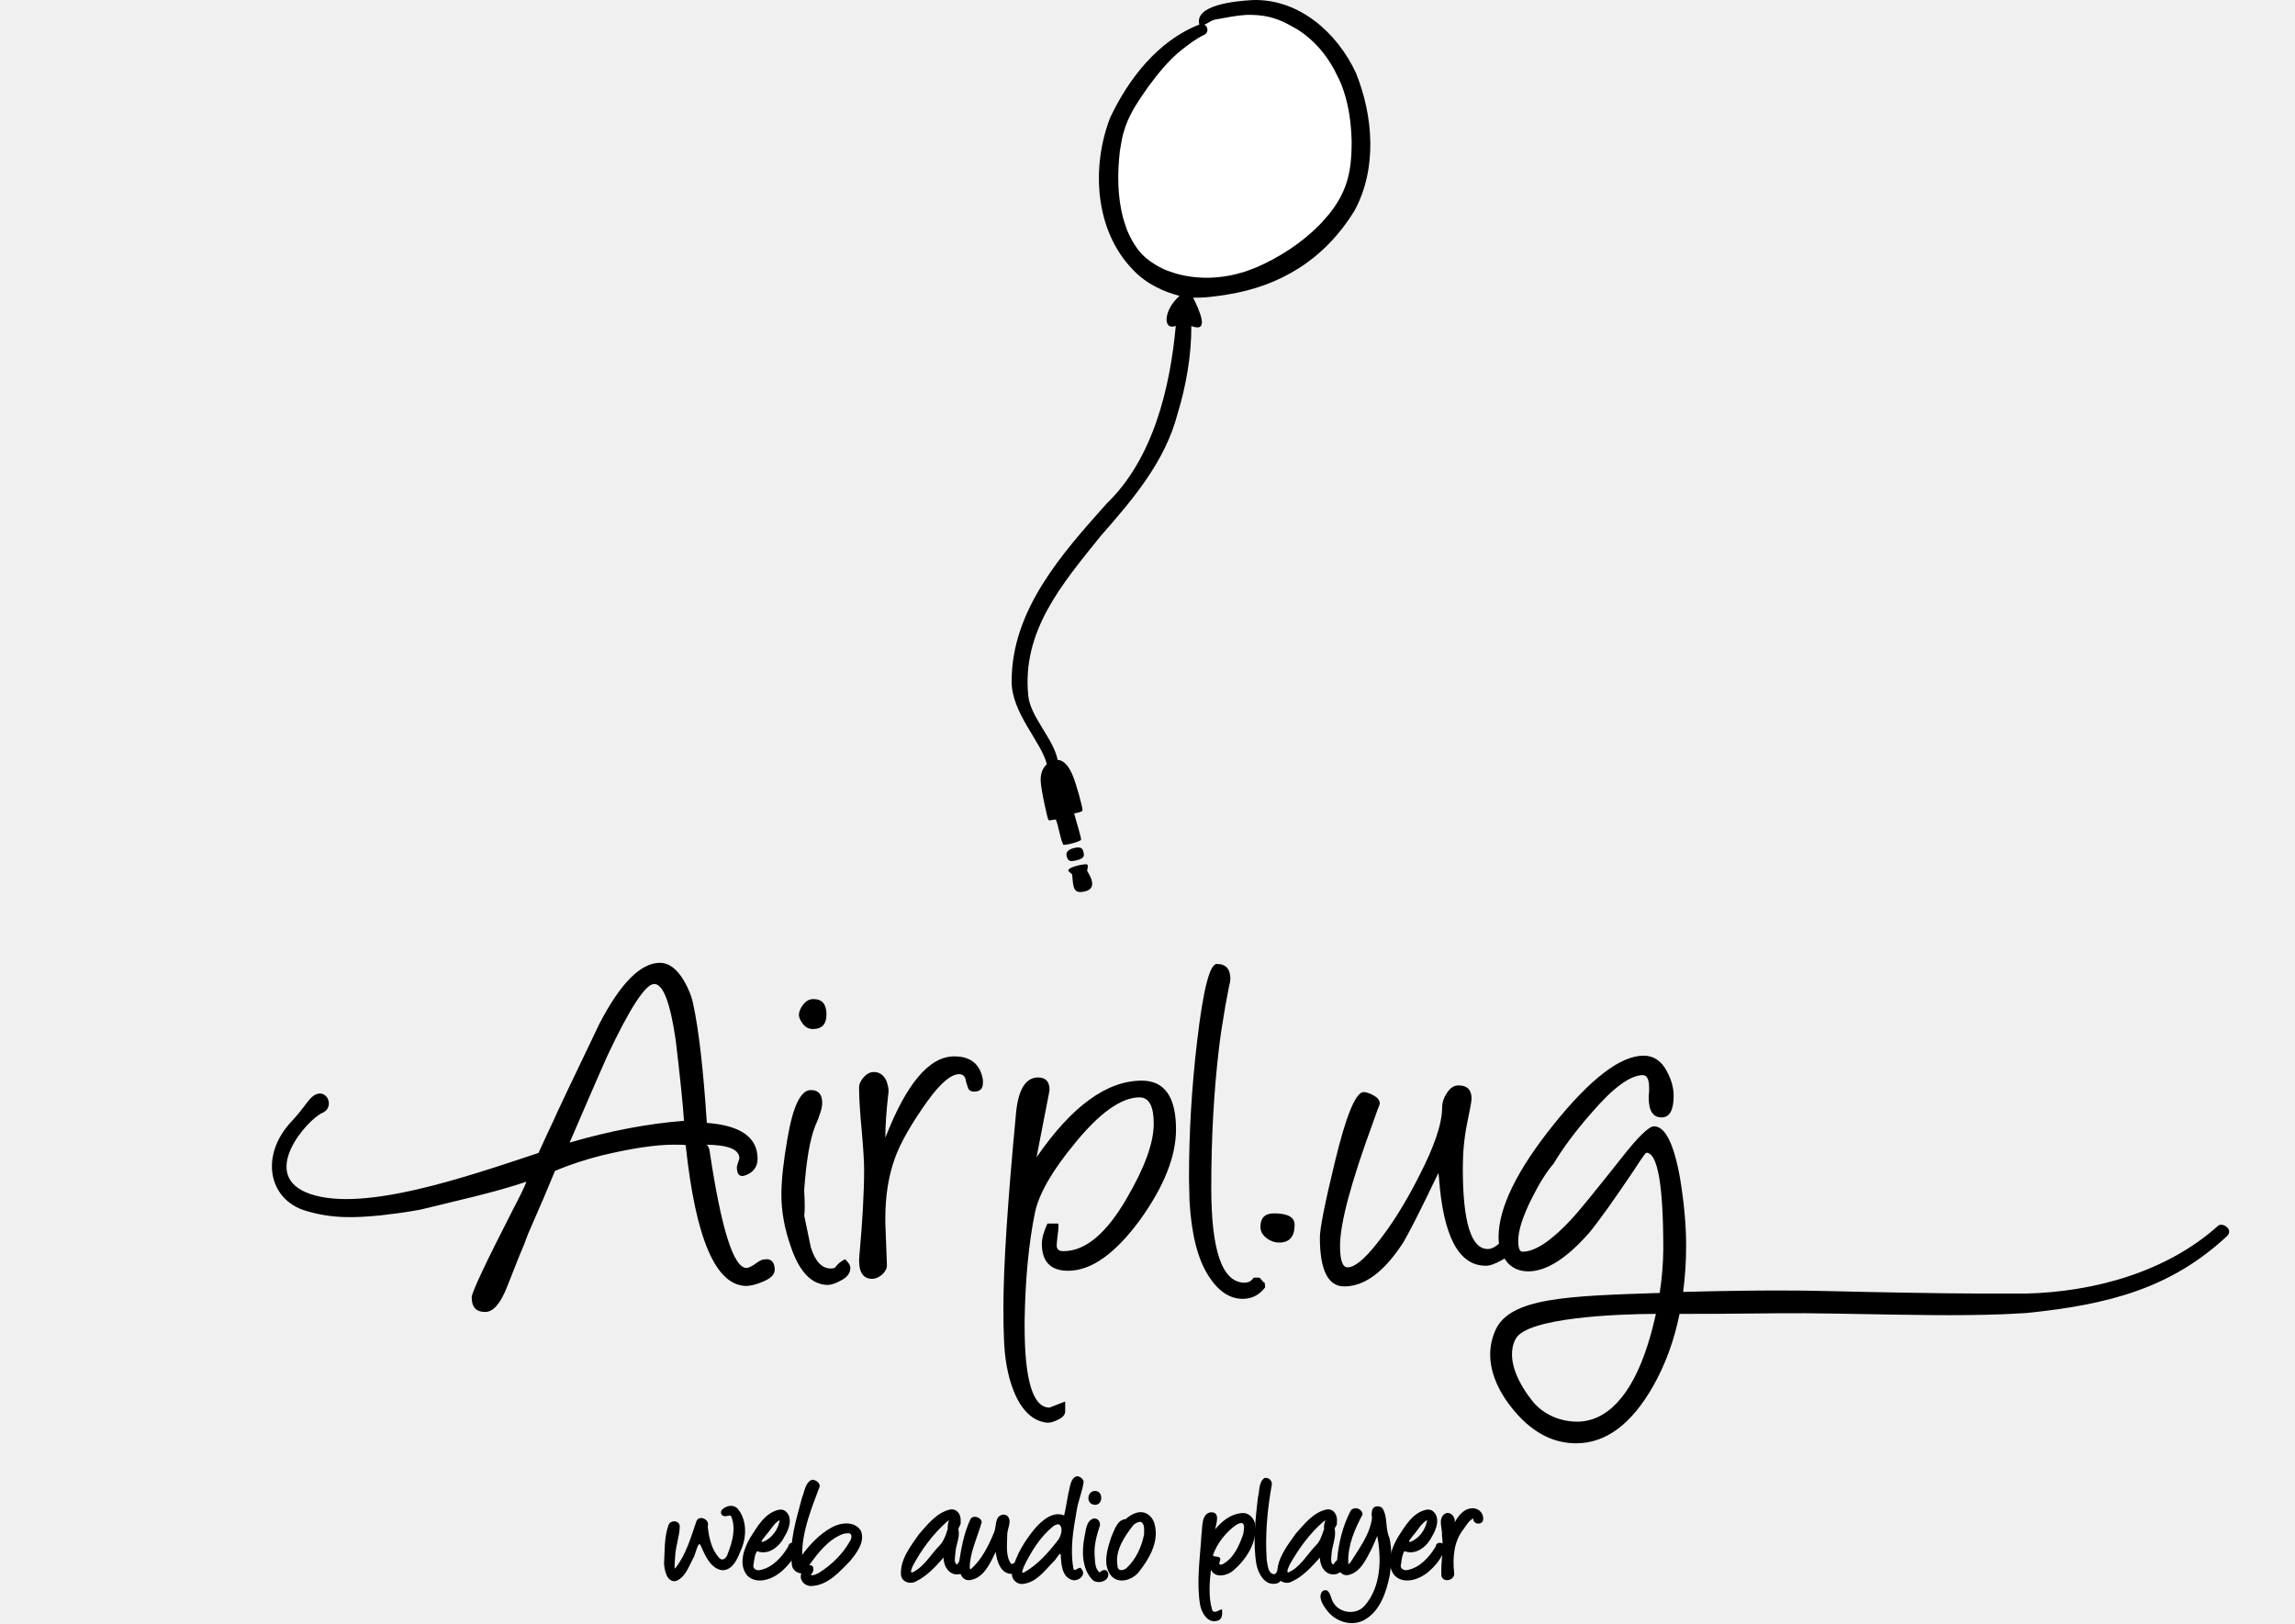
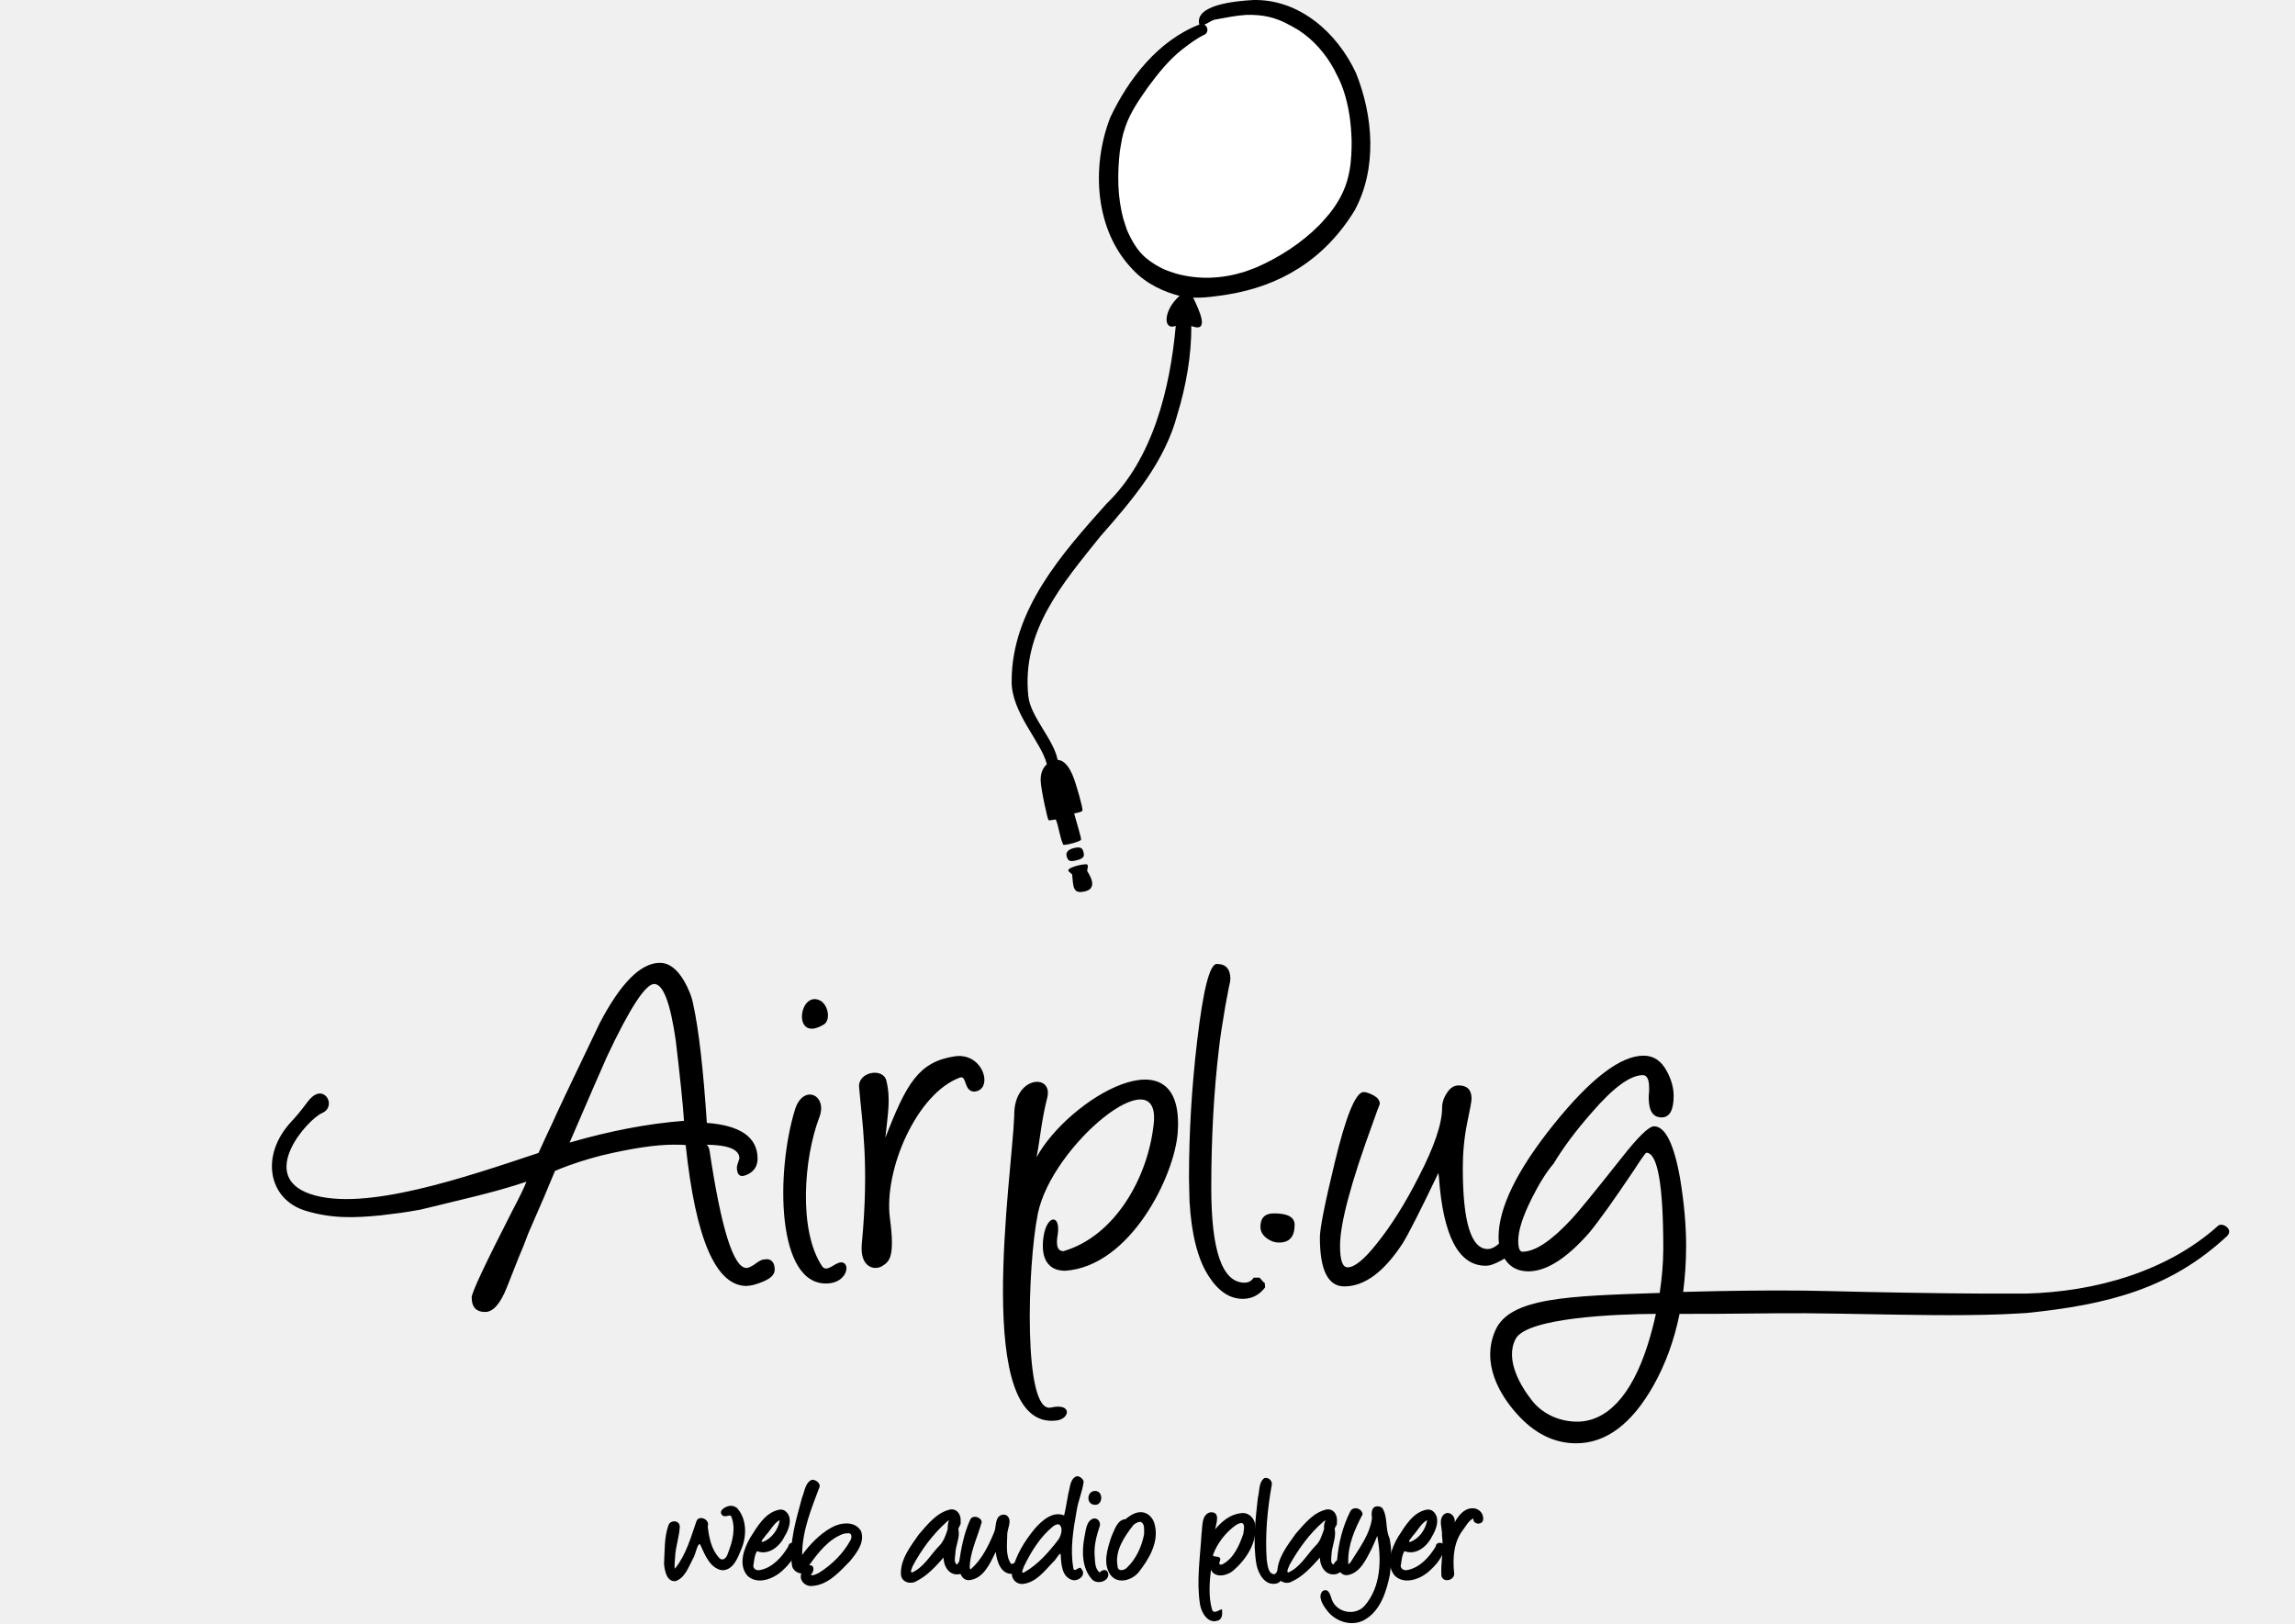
<svg xmlns="http://www.w3.org/2000/svg" xmlns:xlink="http://www.w3.org/1999/xlink" width="1414" height="1000" id="svg2" version="1.1">
  <defs id="defs4">
    <linearGradient id="linearGradient6790">
      <stop style="stop-color:#000000;stop-opacity:1;" offset="0" id="stop6792" />
      <stop id="stop6798" offset="0.5" style="stop-color:#000000;stop-opacity:0;" />
      <stop style="stop-color:#000000;stop-opacity:1;" offset="1" id="stop6794" />
    </linearGradient>
    <linearGradient id="linearGradient6771">
      <stop style="stop-color:#000000;stop-opacity:0;" offset="0" id="stop6773" />
      <stop style="stop-color:#000000;stop-opacity:1;" offset="1" id="stop6775" />
    </linearGradient>
    <linearGradient id="linearGradient6432">
      <stop style="stop-color:#cee3ea;stop-opacity:1;" offset="0" id="stop6434" />
      <stop style="stop-color:#ffffff;stop-opacity:1;" offset="1" id="stop6436" />
    </linearGradient>
    <radialGradient xlink:href="#linearGradient6771" id="radialGradient6777" cx="961" cy="296.5" fx="961" fy="296.5" r="961" gradientTransform="matrix(1,0,0,0.6170655,2,413.0401)" gradientUnits="userSpaceOnUse" />
  </defs>
  <g id="layer1" transform="translate(831.0945,-154.9355)">
    <g id="g6552" transform="matrix(5.655109,0,0,5.655109,3811.977,-5310.254)">
      <path id="path4198" d="m -749.168,1071.312 c -2.08,0.019 -4.274,2.225 -6.566,6.635 -3.139,6.529 -4.814,10.086 -5.046,10.644 -0.616,1.31 -1.147,2.451 -1.59,3.433 -8.027,2.67 -19.023,6.447 -24.846,4.48 -5.823,-1.967 -0.312,-8.148 1.273,-8.83 1.585,-0.683 0.339,-3.1 -1.17,-1.686 -0.513,0.481 -0.875,1.222 -2.154,2.587 -3.511,3.748 -2.508,8.518 1.494,9.739 2.882,0.879 5.343,0.796 8.239,0.507 1.928,-0.237 2.37,-0.273 4.308,-0.622 4.328,-1.071 7.874,-1.815 11.543,-3.041 -0.254,0.652 -0.75,1.664 -1.521,3.133 -2.966,5.797 -4.447,8.949 -4.447,9.469 0,1.059 0.492,1.59 1.475,1.59 0.867,0 1.66,-0.908 2.373,-2.719 0.443,-1.136 0.863,-2.201 1.267,-3.203 0.424,-0.982 0.767,-1.852 1.037,-2.604 1.326,-3.021 2.287,-5.266 2.926,-6.843 1.919,-0.807 3.48,-1.268 5.069,-1.682 3.313,-0.79 5.93,-1.175 7.856,-1.175 0.635,0 1.082,0.01 1.313,0.047 1.078,10.226 3.284,15.344 6.635,15.344 0.501,-0.019 1.107,-0.176 1.82,-0.484 0.828,-0.347 1.244,-0.77 1.244,-1.29 0,-0.385 -0.084,-0.687 -0.276,-0.899 -0.173,-0.191 -0.429,-0.27 -0.737,-0.23 -0.192,0.019 -0.315,0.029 -0.392,0.069 -0.212,0.077 -0.506,0.26 -0.852,0.53 -0.385,0.231 -0.653,0.346 -0.806,0.346 -1.425,0 -2.761,-4.251 -4.032,-12.764 -0.077,-0.443 -0.222,-0.668 -0.415,-0.668 2.446,0.019 3.663,0.515 3.663,1.497 -0.193,0.578 -0.277,0.882 -0.276,0.922 -6e-5,0.655 0.191,0.991 0.576,0.991 0.173,0 0.398,-0.073 0.668,-0.207 0.674,-0.347 1.014,-0.915 1.014,-1.705 -0.019,-2.311 -1.87,-3.601 -5.529,-3.871 -0.385,-5.835 -0.877,-10.125 -1.474,-12.879 -0.154,-0.828 -0.494,-1.698 -1.014,-2.603 -0.77,-1.31 -1.648,-1.958 -2.65,-1.958 z m -0.599,2.304 c 0.982,1e-4 1.753,2.049 2.35,6.152 0.481,4.064 0.783,6.983 0.899,8.755 -3.948,0.308 -8.092,1.102 -12.464,2.373 2.215,-5.123 3.554,-8.233 4.055,-9.331 2.484,-5.296 4.217,-7.949 5.161,-7.949 z" style="font-size:12px;font-style:normal;font-variant:normal;font-weight:normal;font-stretch:normal;line-height:125%;letter-spacing:0px;word-spacing:0px;fill:#000000;fill-opacity:1;stroke:none;font-family:Angelina;-inkscape-font-specification:Angelina" />
-       <path d="m -735.908,1096.584 c 0,-1.579 0.221,-3.63 0.664,-6.153 0.597,-3.505 1.444,-5.258 2.542,-5.258 0.828,0 1.242,0.472 1.242,1.415 0,0.52 -0.26,1.367 -0.78,2.542 -0.558,1.425 -0.953,3.727 -1.184,6.904 0.039,0.77 0.058,1.396 0.058,1.878 0,0.462 -0.02,0.77 -0.058,0.924 l 0.722,3.467 c 0.482,1.541 1.204,2.311 2.167,2.311 0.231,0 0.395,-0.039 0.491,-0.116 0.231,-0.346 0.587,-0.645 1.069,-0.895 0.385,0.346 0.578,0.664 0.578,0.953 0,0.558 -0.337,1.011 -1.011,1.358 -0.558,0.308 -1.03,0.472 -1.416,0.491 -1.772,0 -3.13,-1.406 -4.073,-4.218 -0.674,-1.926 -1.011,-3.794 -1.011,-5.604 m 1.907,-19.587 c 0,-0.346 0.154,-0.722 0.462,-1.127 0.308,-0.404 0.684,-0.607 1.127,-0.607 0.944,0 1.416,0.558 1.416,1.675 0,1.059 -0.491,1.589 -1.473,1.589 -0.424,0 -0.78,-0.174 -1.069,-0.52 -0.308,-0.404 -0.462,-0.742 -0.462,-1.011" style="font-size:12px;font-style:normal;font-variant:normal;font-weight:normal;font-stretch:normal;line-height:125%;letter-spacing:0px;word-spacing:0px;fill:#000000;fill-opacity:1;stroke:none;font-family:Angelina;-inkscape-font-specification:Angelina" id="path4200" />
-       <path d="m -727.415,1103.258 c 0.347,-3.794 0.52,-6.943 0.52,-9.447 0,-0.828 -0.087,-2.234 -0.26,-4.218 -0.193,-2.003 -0.289,-3.582 -0.289,-4.738 0,-0.327 0.164,-0.684 0.491,-1.069 0.347,-0.385 0.722,-0.578 1.127,-0.578 0.597,0 1.05,0.318 1.358,0.953 0.193,0.558 0.27,0.973 0.231,1.242 -0.231,1.945 -0.347,3.601 -0.347,4.969 2.292,-5.912 4.795,-8.869 7.511,-8.869 1.733,0 2.764,0.799 3.091,2.398 0.039,0.193 0.05,0.366 0.029,0.52 -4e-5,0.616 -0.327,0.925 -0.982,0.925 -0.27,0 -0.472,-0.106 -0.607,-0.318 l -0.231,-0.693 -0.058,-0.289 c -0.077,-0.385 -0.308,-0.587 -0.693,-0.607 -0.905,0 -2.07,0.992 -3.496,2.976 -1.772,2.484 -2.956,4.574 -3.553,6.269 -0.674,1.907 -1.011,4.045 -1.011,6.413 0,0.193 0,0.376 0,0.549 0,0.115 0.058,1.656 0.174,4.622 0,0.347 -0.174,0.684 -0.52,1.011 -0.385,0.308 -0.741,0.462 -1.069,0.462 -0.963,0 -1.444,-0.664 -1.444,-1.993 0,-0.154 0.01,-0.318 0.029,-0.491" style="font-size:12px;font-style:normal;font-variant:normal;font-weight:normal;font-stretch:normal;line-height:125%;letter-spacing:0px;word-spacing:0px;fill:#000000;fill-opacity:1;stroke:none;font-family:Angelina;-inkscape-font-specification:Angelina" id="path4202" />
-       <path d="m -711.721,1108.876 c 0,-4.41 0.453,-11.411 1.358,-21.002 0.231,-2.715 1.04,-4.073 2.427,-4.073 0.828,0 1.242,0.453 1.242,1.358 0,0.038 -0.01,0.096 -0.029,0.173 -0.02,0.076 -0.029,0.135 -0.029,0.174 l -1.358,6.991 c 3.833,-5.566 7.655,-8.348 11.469,-8.349 2.484,10e-5 3.727,1.772 3.727,5.316 0,2.927 -1.3,6.202 -3.9,9.822 -2.716,3.717 -5.335,5.575 -7.858,5.575 -1.887,0 -2.841,-0.973 -2.86,-2.918 0,-0.597 0.202,-1.339 0.607,-2.224 l 1.184,0 c 0.039,0.27 0.02,0.664 -0.058,1.184 -0.077,0.636 -0.115,1.03 -0.115,1.185 0,0.443 0.25,0.655 0.751,0.635 2.369,0 4.661,-1.916 6.876,-5.749 1.964,-3.351 2.947,-6.066 2.947,-8.147 0,-1.887 -0.51,-2.841 -1.531,-2.86 -2.003,1e-4 -4.372,1.685 -7.107,5.056 -2.446,2.966 -3.881,5.47 -4.304,7.511 -0.674,3.274 -1.05,7.193 -1.127,11.758 0,0.193 0,0.385 0,0.578 0,5.932 0.905,8.898 2.716,8.898 0.077,-0.039 0.174,-0.077 0.289,-0.115 0.482,-0.193 0.953,-0.376 1.416,-0.549 l 0,1.069 c -4e-5,0.385 -0.289,0.703 -0.867,0.953 -0.385,0.193 -0.741,0.289 -1.069,0.289 -1.579,-0.154 -2.802,-1.3 -3.669,-3.438 -0.655,-1.656 -1.011,-3.602 -1.069,-5.836 -0.039,-0.713 -0.058,-1.801 -0.058,-3.264" style="font-size:12px;font-style:normal;font-variant:normal;font-weight:normal;font-stretch:normal;line-height:125%;letter-spacing:0px;word-spacing:0px;fill:#000000;fill-opacity:1;stroke:none;font-family:Angelina;-inkscape-font-specification:Angelina" id="path4204" />
+       <path style="font-size:12px;font-style:normal;font-variant:normal;font-weight:normal;font-stretch:normal;line-height:125%;letter-spacing:0px;word-spacing:0px;fill:#000000;fill-opacity:1;stroke:none;font-family:Angelina;-inkscape-font-specification:Angelina" d="m -734.439,1087.335 c 0.889,-2.903 3.634,-1.636 2.654,0.832 -1.695,4.473 -2.272,12.316 0.302,16.183 0.587,0.882 1.58,-0.716 2.354,-0.348 0.693,0.329 0.253,2.147 -1.747,2.243 -5.613,0.269 -5.637,-12.142 -3.563,-18.909 z m 2.646,-11.966 c 0.976,0.401 1.312,2.172 0.514,2.657 -3.424,2.081 -2.775,-3.587 -0.514,-2.657 z" id="path4200" />
+       <path d="m -727.443,1084.855 c -0.135,-1.672 2.623,-2.173 2.976,-0.693 0.484,2.033 0.156,3.571 -0.115,6.211 2.292,-5.912 3.618,-8.252 7.511,-8.869 3.214,-0.509 4.34,3.725 2.138,3.842 -1.13,-0.088 -0.761,-1.81 -1.526,-1.532 -4.688,1.708 -8.325,10.053 -7.622,15.345 0.557,4.201 -0.05,4.694 -0.844,5.188 -0.832,0.517 -2.467,0.17 -2.22,-2.43 0.837,-8.806 -0.008,-13.49 -0.297,-17.063 z" style="font-size:12px;font-style:normal;font-variant:normal;font-weight:normal;font-stretch:normal;line-height:125%;letter-spacing:0px;word-spacing:0px;fill:#000000;fill-opacity:1;stroke:none;font-family:Angelina;-inkscape-font-specification:Angelina" id="path4202" />
+       <path d="m -710.54,1087.982 c -0.079,-4.405 4.279,-4.648 3.596,-1.968 -0.634,2.486 -0.743,4.304 -1.166,6.482 3.436,-6.325 16.162,-13.951 15.383,-2.72 -0.326,4.694 -5.124,14.591 -12.258,15.085 -1.887,0 -2.716,-1.355 -2.36,-3.731 0.359,-2.396 1.875,-2.472 1.546,-0.227 -0.136,0.768 -0.227,1.838 0.636,1.82 5.624,-1.658 9.209,-8.035 9.822,-13.896 0.771,-7.369 -11.118,2.328 -12.63,9.832 -1.151,5.711 -1.6,21.715 1.409,21.108 2.361,-0.544 2.1,1.214 0.661,1.402 -9.238,1.211 -4.853,-26.859 -4.639,-33.187 z" style="font-size:12px;font-style:normal;font-variant:normal;font-weight:normal;font-stretch:normal;line-height:125%;letter-spacing:0px;word-spacing:0px;fill:#000000;fill-opacity:1;stroke:none;font-family:Angelina;-inkscape-font-specification:Angelina" id="path4204" />
      <path d="m -691.499,1094.691 c 0,-4.911 0.298,-9.89 0.896,-14.936 0.655,-5.566 1.367,-8.339 2.138,-8.32 0.982,0 1.473,0.549 1.473,1.647 0,0.154 -0.058,0.472 -0.174,0.953 l -0.376,1.993 c -0.347,2.003 -0.578,3.544 -0.693,4.622 -0.558,4.661 -0.838,9.726 -0.838,15.195 0,6.856 1.204,10.294 3.611,10.313 0.443,0 0.78,-0.183 1.011,-0.549 l 0.635,0 0.491,0.549 0,-0.057 0.058,0.057 c 0.039,0.115 0.058,0.289 0.058,0.52 -0.636,0.828 -1.444,1.242 -2.427,1.242 -1.425,0 -2.667,-0.828 -3.727,-2.484 -1.175,-1.81 -1.868,-4.526 -2.08,-8.147 0,-0.231 -0.01,-0.645 -0.029,-1.242 -0.02,-0.597 -0.029,-1.05 -0.029,-1.358" style="font-size:12px;font-style:normal;font-variant:normal;font-weight:normal;font-stretch:normal;line-height:125%;letter-spacing:0px;word-spacing:0px;fill:#000000;fill-opacity:1;stroke:none;font-family:Angelina;-inkscape-font-specification:Angelina" id="path4206" />
      <path d="m -683.717,1100.081 c 0,-0.982 0.491,-1.473 1.473,-1.473 1.502,0 2.253,0.414 2.253,1.242 0,1.31 -0.578,1.955 -1.733,1.936 -0.443,0 -0.876,-0.154 -1.3,-0.462 -0.462,-0.347 -0.693,-0.761 -0.693,-1.242" style="font-size:12px;font-style:normal;font-variant:normal;font-weight:normal;font-stretch:normal;line-height:125%;letter-spacing:0px;word-spacing:0px;fill:#000000;fill-opacity:1;stroke:none;font-family:Angelina;-inkscape-font-specification:Angelina" id="path4208" />
      <path d="m -677.24,1101.249 c 0,-1.002 0.539,-3.727 1.618,-8.175 1.213,-5.046 2.253,-7.607 3.12,-7.684 0.308,0 0.703,0.135 1.184,0.404 0.385,0.231 0.587,0.51 0.607,0.838 -4e-5,0.077 -0.087,0.318 -0.26,0.722 l -0.462,1.3 c -2.407,6.548 -3.611,11.045 -3.611,13.491 0,1.579 0.279,2.359 0.838,2.34 0.751,0 1.81,-0.867 3.178,-2.6 1.579,-1.964 3.101,-4.391 4.564,-7.28 1.695,-3.274 2.542,-5.778 2.542,-7.511 0,-0.558 0.183,-1.107 0.549,-1.647 0.347,-0.52 0.761,-0.78 1.242,-0.78 0.944,0 1.416,0.481 1.416,1.444 0,0.27 -0.164,1.175 -0.491,2.716 -0.308,1.541 -0.462,3.159 -0.462,4.853 0,5.874 0.905,8.811 2.716,8.811 0.443,0 0.915,-0.26 1.415,-0.78 0.231,-0.192 0.549,-0.443 0.953,-0.751 0.443,0.347 0.664,0.635 0.664,0.867 0,0.674 -0.482,1.29 -1.444,1.849 -0.79,0.443 -1.396,0.655 -1.82,0.635 -2.927,0 -4.622,-3.207 -5.084,-9.62 l -0.058,-0.491 c -1.964,4.102 -3.264,6.664 -3.9,7.684 -2.041,3.12 -4.16,4.68 -6.355,4.68 -1.772,0 -2.658,-1.772 -2.658,-5.316" style="font-size:12px;font-style:normal;font-variant:normal;font-weight:normal;font-stretch:normal;line-height:125%;letter-spacing:0px;word-spacing:0px;fill:#000000;fill-opacity:1;stroke:none;font-family:Angelina;-inkscape-font-specification:Angelina" id="path4210" />
      <path id="path4212" d="m -641.966,1081.426 c -2.523,0 -5.79,2.503 -9.815,7.511 -3.987,4.969 -5.99,9.06 -5.99,12.257 0,1.021 0.263,1.861 0.783,2.534 0.559,0.789 1.39,1.198 2.488,1.198 1.964,-0.019 4.166,-1.423 6.612,-4.216 1.098,-1.329 2.731,-3.63 4.907,-6.866 0.79,-1.232 1.236,-1.843 1.313,-1.843 1.233,0.019 1.843,3.511 1.843,10.483 -0.01,1.589 -0.148,3.187 -0.392,4.792 -9.999,0.335 -16.326,0.493 -17.905,4.078 -1.579,3.585 0.492,7.021 2.307,9.054 1.926,2.176 4.09,3.249 6.497,3.249 3.236,0 6.04,-2.087 8.409,-6.267 1.319,-2.337 2.272,-4.947 2.857,-7.833 0.192,7e-4 0.384,-6e-4 0.576,0 4.355,0.02 8.708,-0.083 13.063,-0.069 2.187,0.01 4.15,0.061 6.336,0.092 5.055,0.082 10.106,0.206 15.16,0.023 0.878,-0.032 1.749,-0.095 2.626,-0.138 8.987,-0.909 15.758,-2.69 21.864,-8.363 0.803,-0.746 -0.496,-1.554 -0.951,-1.145 -5.567,5.008 -13.44,7.204 -20.959,7.389 -5.899,0.035 -11.796,-0.065 -17.694,-0.184 -1.668,-0.035 -4.72,-0.12 -6.382,-0.138 -4.37,-0.049 -8.741,0.023 -13.109,0.138 -0.046,0 -0.092,0 -0.138,0 0.204,-1.6 0.323,-3.27 0.323,-5.022 0,-2.253 -0.225,-4.719 -0.668,-7.396 -0.674,-3.756 -1.621,-5.622 -2.834,-5.622 -0.559,0 -1.768,1.179 -3.617,3.548 -2.87,3.621 -4.656,5.815 -5.368,6.566 -2.196,2.369 -3.978,3.548 -5.345,3.548 -0.308,0 -0.461,-0.408 -0.461,-1.198 0,-1.117 0.492,-2.643 1.474,-4.608 0.828,-1.656 1.622,-2.912 2.373,-3.779 1.04,-1.733 2.414,-3.588 4.147,-5.552 2.35,-2.735 4.212,-4.101 5.599,-4.101 0.443,0.02 0.668,0.477 0.668,1.382 l 0,0.415 c -0.038,0.25 -0.046,0.483 -0.046,0.714 0.019,1.406 0.481,2.097 1.405,2.097 0.867,0 1.313,-0.771 1.313,-2.35 0,-0.886 -0.256,-1.786 -0.737,-2.672 -0.597,-1.136 -1.437,-1.705 -2.534,-1.705 z m 1.336,28.131 c -0.252,1.145 -0.552,2.302 -0.922,3.456 -1.753,5.489 -4.454,8.286 -7.66,8.286 -1.772,-10e-5 -3.652,-0.727 -4.861,-2.229 -1.209,-1.502 -3.058,-4.473 -1.838,-6.789 1.22,-2.316 11.007,-2.707 15.281,-2.724 z" style="font-size:12px;font-style:normal;font-variant:normal;font-weight:normal;font-stretch:normal;line-height:125%;letter-spacing:0px;word-spacing:0px;fill:#000000;fill-opacity:1;stroke:none;font-family:Angelina;-inkscape-font-specification:Angelina" />
    </g>
    <path style="fill:#ffffff;fill-opacity:1;stroke:none" d="m -88.366,164.894 -2.931,8.792 -21.002,13.188 -20.026,24.91 -13.188,32.725 0,34.678 6.35,27.352 28.817,22.468 32.236,2.931 39.074,-16.118 L -4.356,287 7.366,253.299 4.436,211.294 -16.567,176.616 -42.942,161.475 -69.805,159.033 z" id="path3934" />
    <path style="fill:#000000;fill-opacity:1;stroke:none" d="m -59.189,154.957 c -10.811,0.651 -36.096,2.919 -32.983,15.11 -25.346,9.893 -43.561,33.298 -54.914,57.331 -11.74,30.371 -9.569,69.473 13.987,93.682 8.474,9.13 19.802,13.831 28.752,16.146 -9.966,8.678 -10.473,21.61 -2.331,18.477 -3.475,38.405 -14.019,81.991 -42.567,109.482 -27.481,30.752 -58.438,65.402 -58.54,109.137 -0.391,19.611 18.347,37.659 21.672,51.46 -2.797,2.459 -3.939,6.177 -3.799,10.188 0.197,5.632 4.319,24 4.835,24.262 0.517,0.262 1.847,-0.065 4.49,-0.432 2.017,5.049 2.381,10.783 4.576,15.542 1.184,0.64 10.645,-1.988 10.965,-3.022 0.32,-1.034 -2.821,-10.808 -4.231,-16.232 2.046,-0.524 4.625,-0.718 5.094,-1.813 0.469,-1.095 -3.836,-16.436 -5.958,-21.499 -1.82,-4.345 -4.731,-9.446 -9.325,-9.67 -2.326,-12.574 -16.721,-26.493 -18.064,-39.287 -4.209,-40.1 20.944,-69.204 44.398,-98.429 19.658,-22.383 39.761,-45.739 47.488,-75.291 5.264,-17.054 8.671,-36.419 8.548,-54.309 11.716,4.52 4.799,-9.802 1.122,-17.528 6.249,0.367 14.326,-0.791 20.809,-1.813 32.518,-5.127 60.057,-21.409 78.658,-51.805 C 17.52,258.818 15.043,226.483 4.359,199.941 -7.088,175.231 -30.542,154.178 -59.189,154.957 z m -3.972,9.152 c 10.308,-0.22 17.876,1.397 27.025,6.476 1.731,0.99 3.599,1.928 5.267,3.022 9.256,6.069 16.471,14.417 21.758,24.09 2.752,5.489 3.891,7.313 5.871,13.21 3.36,10.007 4.613,20.407 4.922,30.911 -0.011,2.719 -0.025,5.401 -0.173,8.116 -0.783,14.615 -4.37,25.071 -13.469,36.609 -1.97,2.23 -3.875,4.61 -5.958,6.735 -11.045,11.268 -24.552,19.988 -38.94,26.334 -2.752,0.979 -5.492,2.177 -8.289,3.022 -13.597,4.107 -27.632,4.67 -41.358,0.863 -2.331,-0.82 -4.815,-1.517 -7.08,-2.504 -3.854,-1.678 -8.638,-4.628 -11.829,-7.425 -5.24,-4.593 -8.569,-10.627 -11.311,-16.923 -0.78,-2.344 -1.588,-4.526 -2.245,-6.907 -3.723,-13.49 -3.717,-27.909 -2.159,-41.703 1.253,-6.941 1.244,-8.784 3.54,-15.369 3.068,-8.8 8.526,-16.507 13.815,-24.09 6.211,-8.38 12.753,-16.629 20.981,-23.14 4.206,-3.176 8.366,-6.477 13.124,-8.807 3.547,-1.33 2.998,-5.346 0.518,-6.562 0.446,-0.115 0.92,-0.211 1.381,-0.518 1.917,-1.07 3.808,-2.425 6.044,-2.677 6.162,-1.123 12.292,-2.396 18.564,-2.763 z" id="path5920" />
    <path style="font-size:40.15px;font-style:normal;font-variant:normal;font-weight:normal;font-stretch:normal;line-height:125%;letter-spacing:0px;word-spacing:0px;fill:#000000;fill-opacity:1;stroke:none;font-family:Garamond Premier Pro;-inkscape-font-specification:Garamond Premier Pro" d="m -170.507,693.683 c 0.68,7.986 0.561,12.132 7.748,10.475 6.01,-1.386 5.692,-6.041 1.497,-12.624 -0.011,-1.347 0.92,-3.006 0.032,-3.943 -0.875,-0.923 -14.137,1.941 -11.262,4.345" id="path4990" />
    <path style="font-size:15.521px;font-style:normal;font-variant:normal;font-weight:bold;font-stretch:normal;line-height:125%;letter-spacing:0px;word-spacing:0px;fill:#000000;fill-opacity:1;stroke:none;font-family:Angelina;-inkscape-font-specification:Angelina" d="m -381.204,1082.674 c -2.533,0.204 -7.453,2.664 -5.068,5.658 1.572,1.612 3.888,0.058 5.454,0.385 3.407,7.293 1.025,16.054 -1.818,23.248 -0.591,2.402 -2.998,5.274 -5.318,2.818 -4.837,-5.166 -6.346,-12.652 -7.09,-19.521 1.554,-4.106 -5.359,-7.343 -6.999,-3.023 -3.45,10.001 -6.402,20.755 -13.226,29.157 -0.518,-1.48 0.083,-5.118 0.136,-7.363 0.238,-6.318 2.716,-12.512 2.863,-18.771 -0.32,-4.042 -6.225,-3.962 -7.09,-0.272 -2.567,7.406 -2.109,15.575 -2.613,23.339 0.383,4.123 1.548,11.264 7.068,10.749 5.839,-1.976 8.074,-8.726 10.685,-13.717 1.667,-2.108 3.347,-12.621 5,-7.813 2.64,5.88 5.972,13.875 13.222,14.826 6.854,-0.113 9.58,-7.989 11.749,-13.249 3.334,-7.964 3.275,-18.384 -2.682,-25.044 -1.185,-0.978 -2.715,-1.545 -4.272,-1.409 z" id="path6661" />
    <path style="font-size:15.521px;font-style:normal;font-variant:normal;font-weight:bold;font-stretch:normal;line-height:125%;letter-spacing:0px;word-spacing:0px;fill:#000000;fill-opacity:1;stroke:none;font-family:Angelina;-inkscape-font-specification:Angelina" d="m -351.001,1085.037 c -8.697,1.768 -13.477,10.406 -17.885,17.294 -3.952,6.823 -7.585,16.876 -1.545,23.589 6.362,5.666 16.071,1.654 21.521,-3.454 4.253,-3.877 8.322,-8.995 9.09,-14.772 -0.682,-2.825 -5.263,-3.22 -5.613,0.058 -3.837,6.46 -9.657,12.972 -17.34,14.499 -2.453,0.581 -4.944,-1.065 -3.977,-3.749 0.296,-2.604 0.743,-6.094 2.113,-7.886 7.064,2.751 13.976,-2.902 16.885,-9.022 2.942,-4.524 5.569,-12.393 0.022,-16.022 -0.994,-0.543 -2.14,-0.678 -3.273,-0.52 z m 0.295,6.409 c -0.743,5.651 -4.86,11.278 -10.158,13.385 -2.736,0.475 1.144,-2.954 1.62,-4.058 2.853,-2.944 4.912,-7.405 8.538,-9.327 z" id="path6663" />
    <path style="font-size:15.521px;font-style:normal;font-variant:normal;font-weight:bold;font-stretch:normal;line-height:125%;letter-spacing:0px;word-spacing:0px;fill:#000000;fill-opacity:1;stroke:none;font-family:Angelina;-inkscape-font-specification:Angelina" d="m -330.73,1066.583 c -4.267,1.557 -4.627,7.389 -6.227,11.068 -3.568,13.511 -8.099,27.505 -6.204,41.61 0.288,2.986 3.518,5.032 5.795,5.045 -1.676,4.433 2.677,8.431 7.045,7.704 9.6,-0.752 16.583,-8.787 22.907,-15.249 4.113,-5.021 9.361,-11.699 6.795,-18.566 -3.733,-6.428 -12.684,-5.309 -18.226,-2.114 -7.24,3.977 -13.422,10.536 -18.021,16.84 -0.084,-14.75 5.749,-28.638 10.817,-42.201 0.128,-2.378 -2.574,-4.099 -4.681,-4.136 z m 21.726,33.02 c 2.914,-0.6 2.949,2.639 1.818,4.409 -4.437,8.166 -11.51,15.021 -19.294,19.93 -1.313,0.674 -4.261,2.148 -5.068,1.159 2.04,-1.619 2.638,-6.14 -1,-5.818 5.486,-7.642 11.815,-15.944 20.908,-19.294 0.858,-0.266 1.739,-0.373 2.636,-0.385 z" id="path6665" />
    <path style="font-size:15.521px;font-style:normal;font-variant:normal;font-weight:bold;font-stretch:normal;line-height:125%;letter-spacing:0px;word-spacing:0px;fill:#000000;fill-opacity:1;stroke:none;font-family:Angelina;-inkscape-font-specification:Angelina" d="m -245.509,1084.9 c -8.407,1.791 -14.105,9.253 -19.494,15.411 -5.115,7.352 -11.631,15.528 -10.981,24.994 0.56,4.581 6.163,6.01 9.704,3.682 6.618,-3.315 11.838,-9.147 16.567,-14.453 -0.167,5.083 3.391,11.141 9.158,10.318 3.967,-0.066 8.267,-6.178 4.545,-9.068 -2.534,-0.963 -4.366,1.363 -5.409,3.069 -2.282,-0.989 -1.095,-5.121 -1.023,-7.136 0.146,-4.764 2.926,-9.601 1.886,-14.294 -0.398,-1.399 1.858,-3.066 1.318,-4.977 0.429,-3.914 -1.821,-8.056 -6.272,-7.545 z m -0.886,6.817 c -0.697,1.667 -0.848,3.645 -0.795,5.205 -1.224,4.017 -2.635,8.148 -5.909,11.118 -5.053,5.398 -9.118,12.761 -16.157,15.744 -1.333,-0.232 0.21,-2.927 0.432,-3.864 5.348,-10.149 12.437,-19.722 21.044,-27.384 0.273,-0.119 1.255,-1.052 1.386,-0.818 z" id="path6667" />
    <path style="font-size:15.521px;font-style:normal;font-variant:normal;font-weight:bold;font-stretch:normal;line-height:125%;letter-spacing:0px;word-spacing:0px;fill:#000000;fill-opacity:1;stroke:none;font-family:Angelina;-inkscape-font-specification:Angelina" d="m -213.375,1088.127 c -4.931,1.015 -3.704,7.084 -5.113,10.59 -3.441,8.338 -7.645,17.025 -14.499,23.043 -1.069,0 -0.439,-2.895 -0.5,-3.908 0.958,-8.641 5.007,-16.942 7.272,-25.249 -0.566,-3.22 -5.937,-4.645 -7.227,-1.136 -3.777,8.283 -5.457,17.5 -6.818,26.475 -0.231,4.182 1.004,10.871 6.454,10.522 8.733,-0.934 12.762,-10.456 16.203,-17.385 0.651,5.68 3.131,13.886 10.181,13.498 3.26,-0.328 8.425,-3.942 5.727,-7.499 -2.097,-3.597 -3.979,2.065 -6.5,1.296 -3.405,-4.881 -2.389,-11.754 -2.318,-17.521 -0.258,-3.897 3.601,-9.382 -0.386,-12.295 -0.743,-0.362 -1.643,-0.526 -2.477,-0.43 z" id="path6669" />
    <path style="font-size:15.521px;font-style:normal;font-variant:normal;font-weight:bold;font-stretch:normal;line-height:125%;letter-spacing:0px;word-spacing:0px;fill:#000000;fill-opacity:1;stroke:none;font-family:Angelina;-inkscape-font-specification:Angelina" d="m -167.697,1064.447 c -4.132,1.381 -4.062,6.927 -5.137,10.44 -0.92,4.489 -1.573,9.542 -2.635,13.694 -6.893,-2.821 -13.622,3.11 -17.84,7.909 -6.444,7.721 -12.082,16.711 -14.158,26.657 -1.112,4.391 2.827,8.45 7.227,7.545 7.805,-1.094 12.928,-8.157 18.044,-13.454 1.426,-0.877 4.358,-6.651 4.631,-4.523 0.288,5.571 0.578,13.627 6.937,15.59 3.638,1.262 9.091,-2.925 5.909,-6.567 -1.09,-2.984 -4.508,2.821 -5.068,-0.727 -2.067,-11.471 -0.071,-23.607 2,-35.066 0.839,-6.15 3.651,-12.104 4.363,-18.203 -0.456,-1.805 -2.401,-3.377 -4.272,-3.295 z m -11.158,29.565 c 3.135,1.72 1.551,6.779 0,9.295 -6.004,7.796 -12.702,15.59 -21.294,20.385 -2.301,1.185 -0.342,-2.653 -0.114,-3.613 4.434,-9.181 10.062,-18.297 17.999,-24.771 1.027,-0.692 2.144,-1.297 3.409,-1.296 z" id="path6671" />
    <path style="font-size:15.521px;font-style:normal;font-variant:normal;font-weight:bold;font-stretch:normal;line-height:125%;letter-spacing:0px;word-spacing:0px;fill:#000000;fill-opacity:1;stroke:none;font-family:Angelina;-inkscape-font-specification:Angelina" d="m -156.879,1073.537 c -4.418,0.458 -5.022,7.41 -0.568,8.386 6.143,1.478 6.617,-9.042 0.568,-8.386 z m -0.455,16.954 c -4.725,1.426 -4.729,7.763 -5.681,11.794 -1.593,8.591 -1.474,18.969 4.772,25.726 3.093,3.367 10.767,1.258 9.954,-3.75 -0.807,-2.923 -3.572,-2.343 -5.227,-0.549 -3.017,-2.001 -2.841,-6.711 -3.136,-10.021 -0.535,-6.519 1.212,-12.791 3.25,-18.885 0.345,-2.397 -1.381,-4.679 -3.932,-4.318 z" id="path6673" />
    <path style="font-size:15.521px;font-style:normal;font-variant:normal;font-weight:bold;font-stretch:normal;line-height:125%;letter-spacing:0px;word-spacing:0px;fill:#000000;fill-opacity:1;stroke:none;font-family:Angelina;-inkscape-font-specification:Angelina" d="m -129.518,1086.672 c -3.078,0.464 -5.958,2.371 -8.09,4.205 -5.226,0.328 -6.836,6.865 -8.704,10.749 -2.434,7.35 -5.585,16.777 -0.477,23.748 4.547,5.897 13.493,3.094 17.476,-2.091 6.163,-7.858 12.199,-18.055 9.795,-28.498 -0.853,-4.812 -4.843,-8.867 -9.999,-8.114 z m 1.114,5.886 c 2.87,0.968 2.144,5.247 2.204,7.704 -1.47,7.598 -5.028,15.373 -10.704,20.634 -1.642,1.718 -5.544,2.372 -5.636,-1 -1.84,-9.686 4.346,-18.431 9.863,-25.544 1.243,-0.91 2.651,-1.883 4.272,-1.795 z" id="path6675" />
    <path style="font-size:15.521px;font-style:normal;font-variant:normal;font-weight:bold;font-stretch:normal;line-height:125%;letter-spacing:0px;word-spacing:0px;fill:#000000;fill-opacity:1;stroke:none;font-family:Angelina;-inkscape-font-specification:Angelina" d="m -85.316,1086.65 c -5.714,1.257 -4.801,8.96 -5.487,13.319 -0.843,14.424 -3.222,29.133 -0.922,43.495 0.789,4.929 4.77,11.888 10.658,10 3.265,-0.752 3.155,-4.456 2.841,-7.114 -2.081,0.593 -5.448,3.469 -6.204,-0.204 -2.219,-7.492 -1.375,-17.794 -0.545,-24.089 2.366,5.448 10.093,3.687 13.726,0.498 7.799,-6.714 14.545,-16.774 13.522,-27.589 -0.14,-4.62 -4.287,-8.717 -9.068,-7.704 -6.398,0.675 -11.642,5.123 -15.613,9.863 0.6,-3.415 3.544,-10.926 -2.909,-10.477 z m 19.294,6.591 c 2.42,0.806 1.093,4.885 0.932,6.772 -2.401,6.939 -5.744,14.712 -12.431,18.476 -1.713,0.896 -2.919,0.464 -2.023,-1.682 1.647,-4.173 -4.106,-1.842 -4.204,-3.841 2.677,-7.416 8.024,-14.198 14.522,-18.703 0.999,-0.532 2.068,-0.972 3.204,-1.023 z" id="path6677" />
    <path style="font-size:15.521px;font-style:normal;font-variant:normal;font-weight:bold;font-stretch:normal;line-height:125%;letter-spacing:0px;word-spacing:0px;fill:#000000;fill-opacity:1;stroke:none;font-family:Angelina;-inkscape-font-specification:Angelina" d="m -52.091,1065.584 c -3.636,2.577 -2.896,8.183 -4,12.044 -1.49,13.558 -3.19,27.616 -0.886,41.134 1.116,5.688 5.115,13.153 11.976,11.84 3.35,-0.492 5.784,-4.741 2.157,-6.997 -1.489,-2.71 -1.083,0.675 -3.157,1.225 -3.885,-0.243 -4.058,-5.75 -4.613,-8.613 -1.14,-15.695 0.39,-31.535 3.159,-46.928 0.04,-2.414 -2.284,-4.347 -4.636,-3.704 z" id="path6679" />
    <path style="font-size:15.521px;font-style:normal;font-variant:normal;font-weight:bold;font-stretch:normal;line-height:125%;letter-spacing:0px;word-spacing:0px;fill:#000000;fill-opacity:1;stroke:none;font-family:Angelina;-inkscape-font-specification:Angelina" d="m -13.64,1084.9 c -8.207,1.702 -13.764,8.892 -19.044,14.839 -5.275,7.399 -11.776,15.553 -11.499,25.135 0.225,4.354 5.394,6.546 9.022,4.431 7.005,-3.139 12.37,-9.323 17.294,-14.727 -0.045,4.913 3.059,10.717 8.681,10.318 4.09,0.108 8.397,-5.348 5.477,-8.84 -2.414,-1.483 -4.873,0.77 -5.75,2.773 -2.06,-0.407 -1.389,-4.091 -1.295,-5.772 0.156,-5.197 2.873,-10.479 2.113,-15.567 -0.717,-1.308 1.655,-2.688 1.227,-4.409 0.614,-4.052 -1.468,-8.719 -6.227,-8.181 z m -0.886,6.817 c -0.579,1.666 -1.079,3.553 -0.727,5.136 -1.36,3.712 -2.343,7.805 -5.517,10.623 -5.274,5.534 -9.403,13.305 -16.731,16.329 -1.192,-0.786 0.62,-3.643 0.977,-4.84 5.569,-9.893 12.37,-19.334 20.998,-26.725 0.18,0 1.042,-0.875 1,-0.52 z" id="path6681" />
    <path style="font-size:15.521px;font-style:normal;font-variant:normal;font-weight:bold;font-stretch:normal;line-height:125%;letter-spacing:0px;word-spacing:0px;fill:#000000;fill-opacity:1;stroke:none;font-family:Angelina;-inkscape-font-specification:Angelina" d="m 17.449,1082.991 c -3.743,0.129 -3.67,4.465 -3.227,7.135 -1.213,10.1 -7.823,18.589 -13.045,27.066 -0.756,1.081 -1.857,2.243 -1.568,0.091 -0.337,-10.477 4.114,-20.463 8.818,-29.361 -0.263,-3.84 -6.13,-5.361 -7.727,-1.523 -4.553,9.096 -7.134,19.338 -7.954,29.521 -0.616,4.173 1.551,10.202 6.659,9.408 7.73,-1.471 11.272,-9.913 14.59,-16.158 1.233,-2.616 2.361,-5.283 3.454,-7.977 2.742,14.348 2.334,31.376 -7.659,42.906 -5.379,6.361 -16.342,4.74 -19.885,-2.659 -1.197,-2.424 -1.806,-8.501 -5.977,-6.341 -3.373,3.138 -0.131,8.496 2.113,11.409 5.067,7.327 15.42,10.947 23.521,6.454 9.895,-5.592 13.65,-17.581 15.726,-28.111 0.881,-7.311 1.33,-15.089 -0.273,-22.271 -2.747,-5.799 -0.938,-12.962 -4.341,-18.408 -0.826,-0.838 -2.039,-1.333 -3.227,-1.182 z" id="path6683" />
    <path style="font-size:15.521px;font-style:normal;font-variant:normal;font-weight:bold;font-stretch:normal;line-height:125%;letter-spacing:0px;word-spacing:0px;fill:#000000;fill-opacity:1;stroke:none;font-family:Angelina;-inkscape-font-specification:Angelina" d="m 47.878,1085.037 c -8.423,1.639 -13.202,10.011 -17.52,16.675 -4.04,6.831 -7.888,16.637 -2.342,23.754 5.801,6.043 15.646,2.562 21.112,-2.273 4.641,-3.967 9.013,-9.293 9.954,-15.431 -0.619,-2.855 -5.316,-3.333 -5.636,0 -3.869,6.482 -9.663,12.923 -17.34,14.476 -2.35,0.554 -4.982,-1.05 -3.977,-3.75 0.334,-2.647 0.759,-6.053 2.114,-7.886 7.126,2.742 13.923,-2.882 16.908,-9.022 2.868,-4.535 5.488,-12.08 0.227,-15.908 -1.037,-0.638 -2.297,-0.8 -3.5,-0.636 z m 0.295,6.613 c -0.885,5.543 -4.883,11.195 -10.204,13.181 -2.536,0.486 0.804,-2.473 1.227,-3.5 3.035,-3.169 5.114,-7.669 8.977,-9.885 l 0,0.204 z" id="path6685" />
    <path style="font-size:15.521px;font-style:normal;font-variant:normal;font-weight:bold;font-stretch:normal;line-height:125%;letter-spacing:0px;word-spacing:0px;fill:#000000;fill-opacity:1;stroke:none;font-family:Angelina;-inkscape-font-specification:Angelina" d="m 75.422,1084.218 c -4.941,0.407 -8.116,4.866 -10.363,8.795 1.008,-3.604 -3.232,-7.821 -6.5,-5.022 -3.701,3.26 -0.846,8.922 -1.213,13.084 1.176,8.235 -0.894,16.548 -0.355,24.731 1.14,4.789 8.753,2.575 7.812,-1.999 -0.924,-9.222 -0.223,-19.027 5.647,-26.528 1.854,-2.445 3.298,-5.511 6.221,-6.834 -0.386,4.103 6.164,4.227 6.045,0.362 0.287,-4.002 -3.366,-7.109 -7.295,-6.591 z" id="path6687" />
    <path style="fill:#000000;fill-opacity:1;stroke:none" d="m -169.261,677.376 c -4.756,1.141 -5.161,3.397 -4.596,5.245 0.807,2.643 1.668,3.44 6.122,2.326 4.454,-1.114 4.833,-2.54 4.236,-4.881 -0.478,-1.877 -1.007,-3.83 -5.763,-2.689 z" id="path3928" />
  </g>
</svg>
